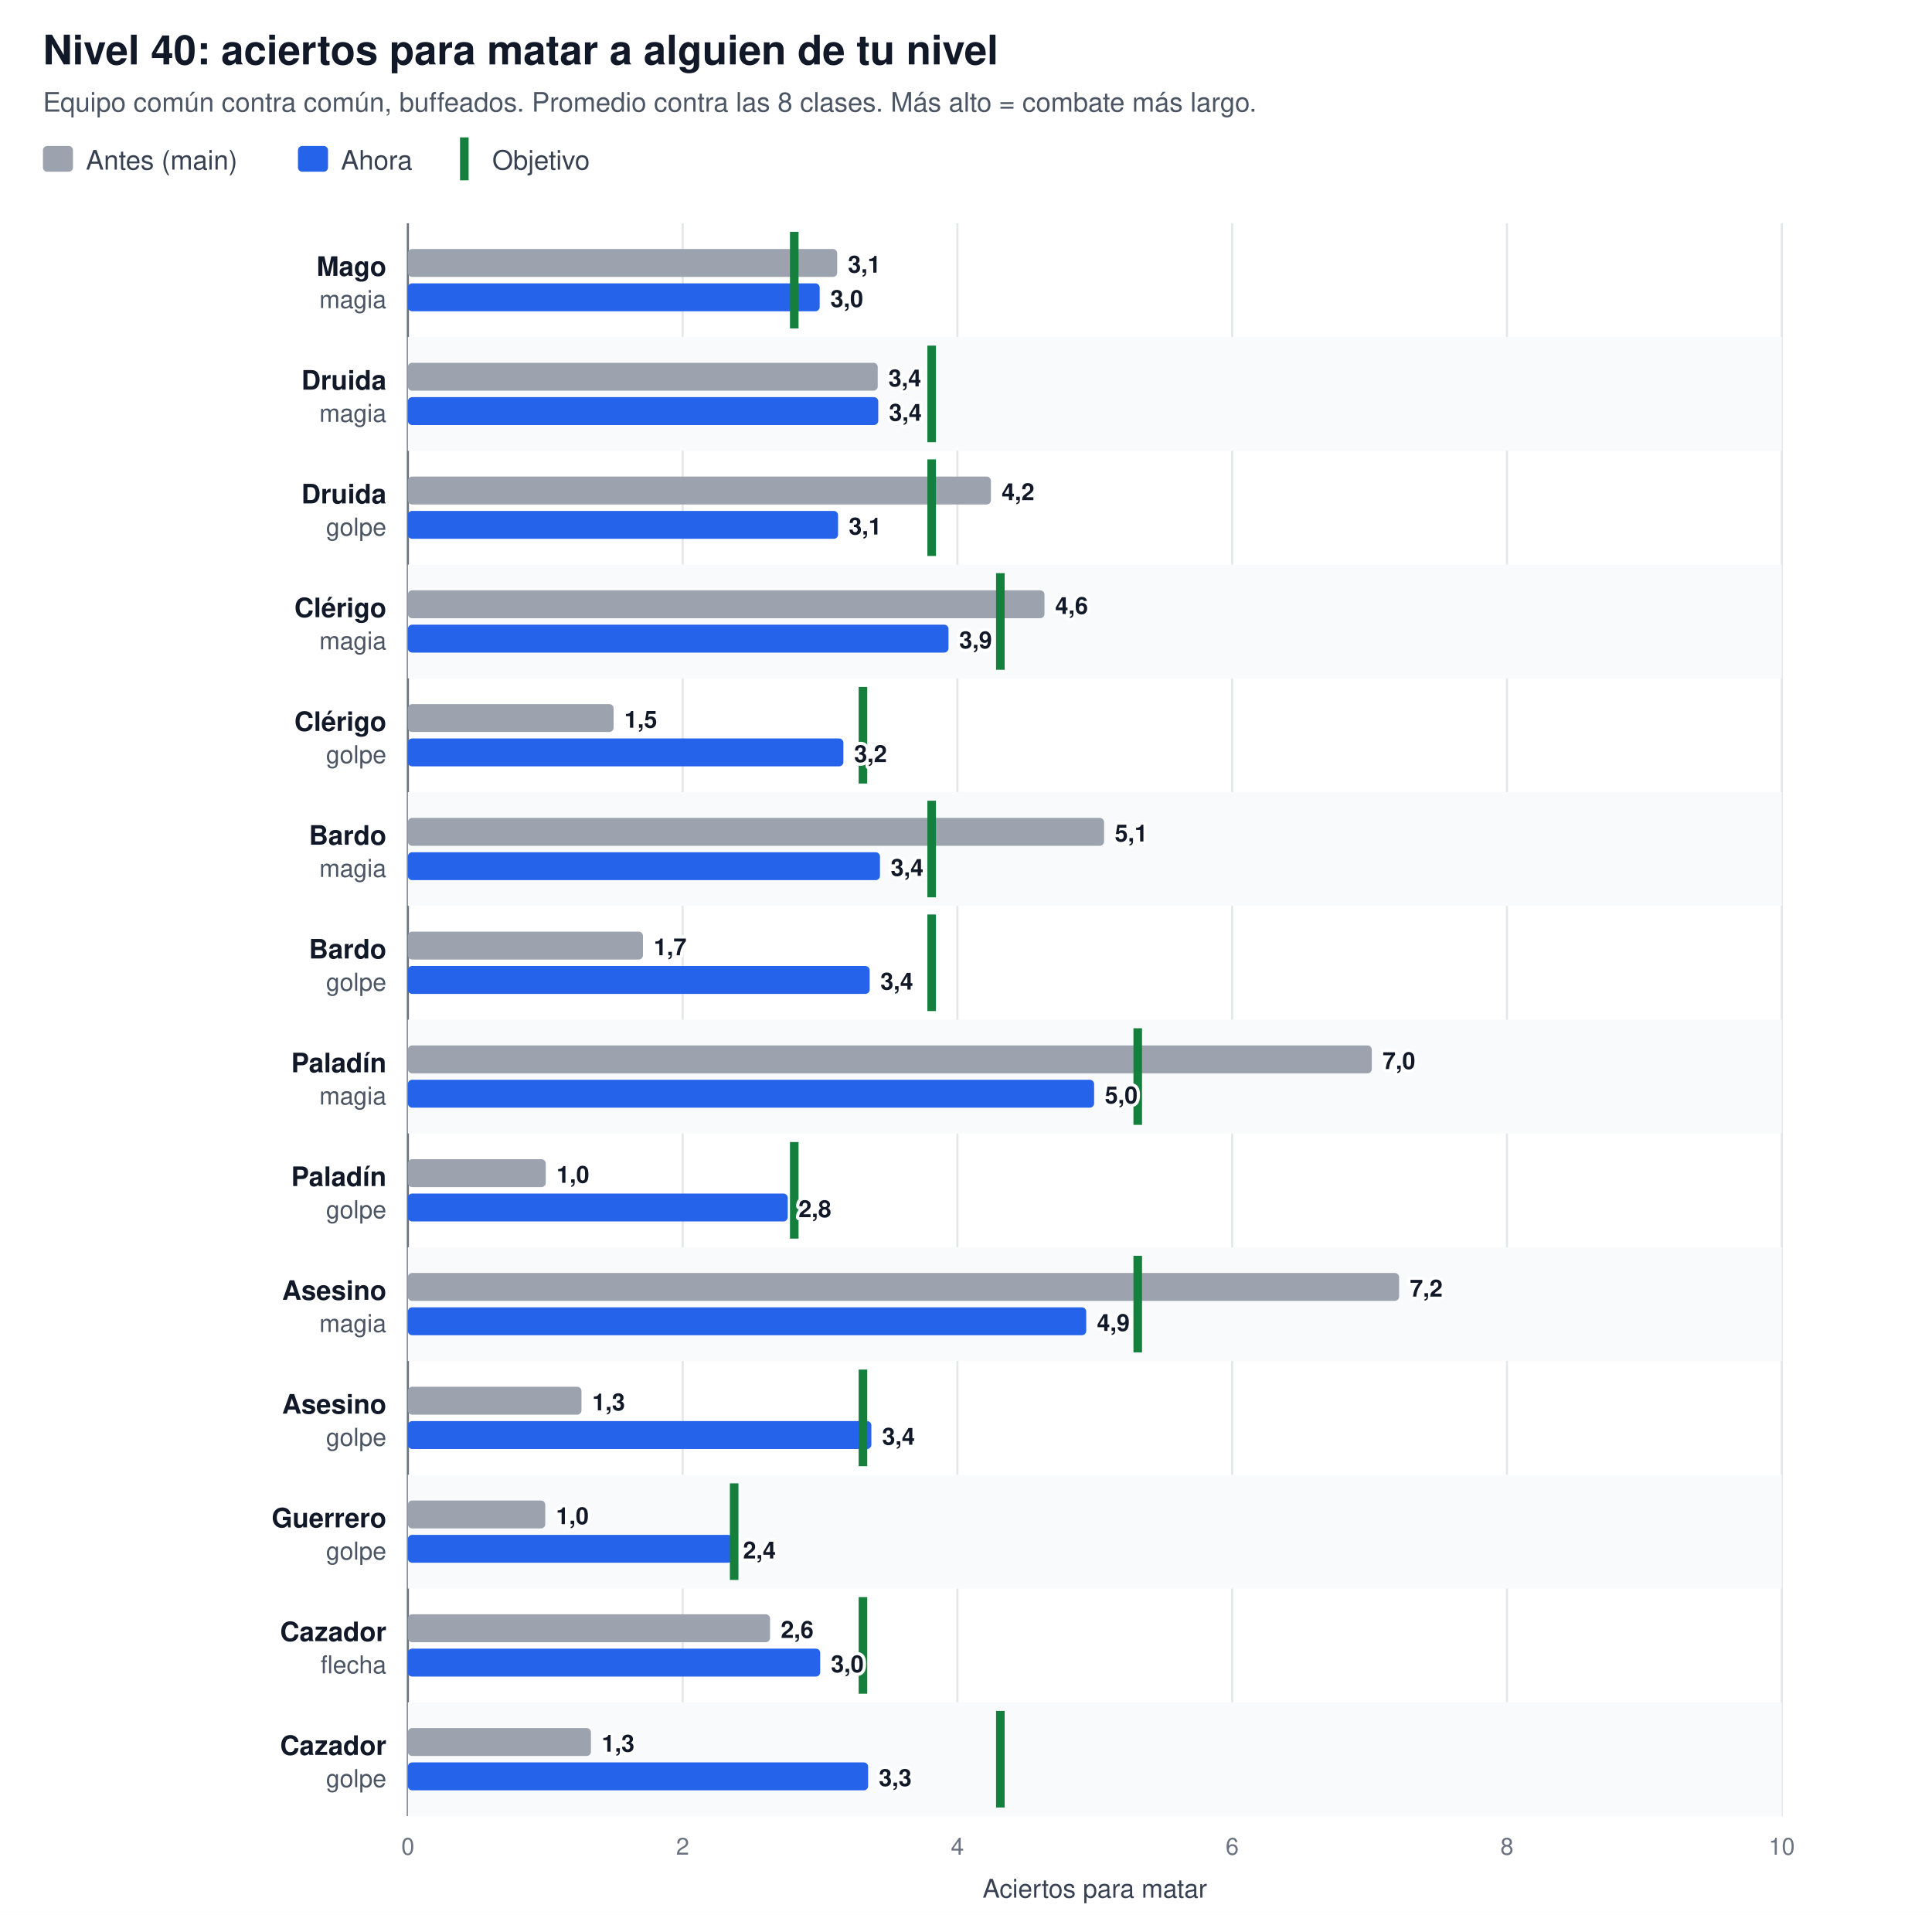
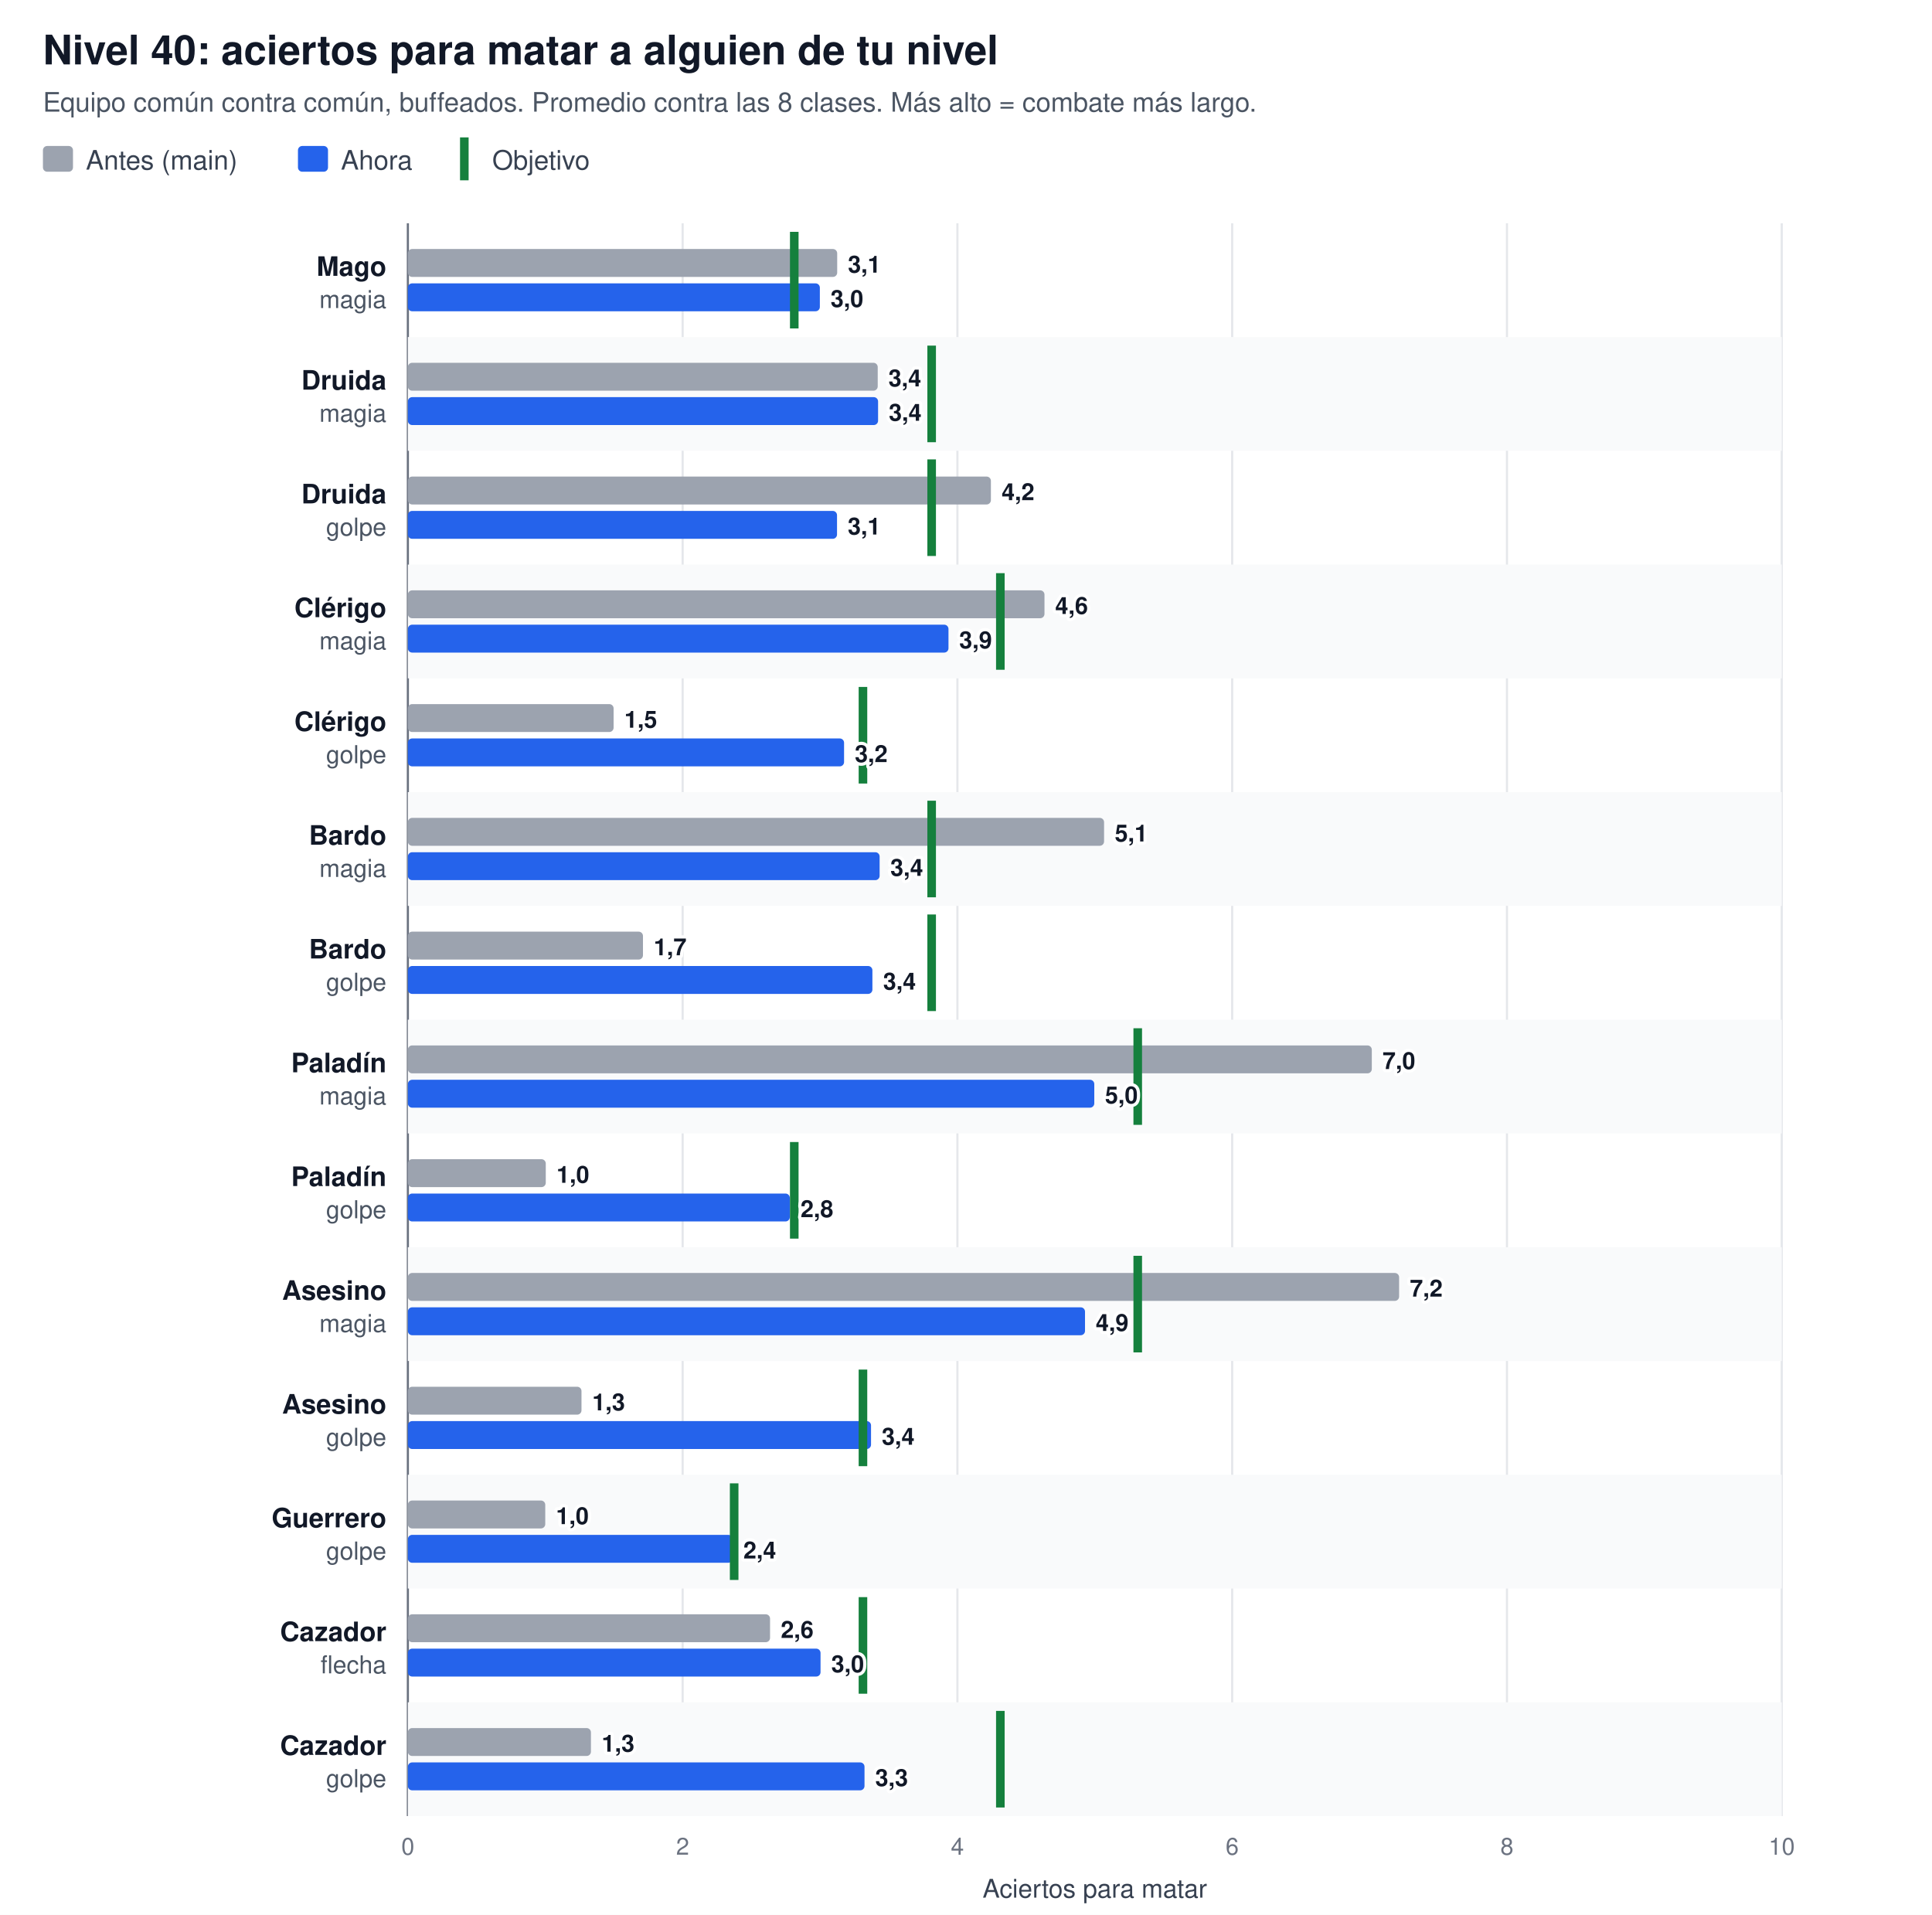
<svg xmlns="http://www.w3.org/2000/svg" width="900" height="892" viewBox="0 0 900 892" font-family="Helvetica, Arial, sans-serif">
  <rect width="100%" height="100%" fill="#ffffff" />
  <text x="20" y="30" font-size="19" font-weight="700" fill="#111827">Nivel 40: aciertos para matar a alguien de tu nivel</text>
  <text x="20" y="52" font-size="12.5" fill="#4b5563">Equipo común contra común, buffeados. Promedio contra las 8 clases. Más alto = combate más largo.</text>
  <rect x="20" y="68" width="14" height="12" fill="#9ca3af" rx="2" />
  <text x="40" y="79" font-size="12.5" fill="#374151">Antes (main)</text>
  <rect x="138.8" y="68" width="14" height="12" fill="#2563eb" rx="2" />
  <text x="158.8" y="79" font-size="12.5" fill="#374151">Ahora</text>
  <rect x="214.3" y="64" width="4" height="20" fill="#15803d" />
  <text x="229.3" y="79" font-size="12.5" fill="#374151">Objetivo</text>
  <line x1="190" y1="104" x2="190" y2="846" stroke="#6b7280" stroke-width="1" />
  <text x="190" y="864" font-size="11" text-anchor="middle" fill="#6b7280">0</text>
  <line x1="318" y1="104" x2="318" y2="846" stroke="#e5e7eb" stroke-width="1" />
  <text x="318" y="864" font-size="11" text-anchor="middle" fill="#6b7280">2</text>
  <line x1="446" y1="104" x2="446" y2="846" stroke="#e5e7eb" stroke-width="1" />
  <text x="446" y="864" font-size="11" text-anchor="middle" fill="#6b7280">4</text>
  <line x1="574" y1="104" x2="574" y2="846" stroke="#e5e7eb" stroke-width="1" />
  <text x="574" y="864" font-size="11" text-anchor="middle" fill="#6b7280">6</text>
  <line x1="702" y1="104" x2="702" y2="846" stroke="#e5e7eb" stroke-width="1" />
  <text x="702" y="864" font-size="11" text-anchor="middle" fill="#6b7280">8</text>
  <line x1="830" y1="104" x2="830" y2="846" stroke="#e5e7eb" stroke-width="1" />
  <text x="830" y="864" font-size="11" text-anchor="middle" fill="#6b7280">10</text>
  <text x="510" y="884" font-size="12" text-anchor="middle" fill="#374151">Aciertos para matar</text>
  <text x="180" y="128.5" font-size="12.5" font-weight="600" text-anchor="end" fill="#111827">Mago</text>
  <text x="180" y="143.5" font-size="11.5" text-anchor="end" fill="#4b5563">magia</text>
  <rect x="190" y="116" width="200" height="13" fill="#9ca3af" rx="2" />
-   <rect x="190" y="132" width="191.84" height="13" fill="#2563eb" rx="2" />
+   <rect x="190" y="132" width="191.92" height="13" fill="#2563eb" rx="2" />
  <rect x="368" y="108" width="4" height="45" fill="#15803d" />
  <text x="395" y="127" font-size="11" font-weight="600" fill="#111827" paint-order="stroke" stroke="#ffffff" stroke-width="3" stroke-linejoin="round">3,1</text>
-   <text x="386.84" y="143" font-size="11" font-weight="600" fill="#111827" paint-order="stroke" stroke="#ffffff" stroke-width="3" stroke-linejoin="round">3,0</text>
+   <text x="386.92" y="143" font-size="11" font-weight="600" fill="#111827" paint-order="stroke" stroke="#ffffff" stroke-width="3" stroke-linejoin="round">3,0</text>
  <rect x="190" y="157" width="640" height="53" fill="#f9fafb" />
  <text x="180" y="181.5" font-size="12.5" font-weight="600" text-anchor="end" fill="#111827">Druida</text>
  <text x="180" y="196.5" font-size="11.5" text-anchor="end" fill="#4b5563">magia</text>
  <rect x="190" y="169" width="218.88" height="13" fill="#9ca3af" rx="2" />
-   <rect x="190" y="185" width="219.12" height="13" fill="#2563eb" rx="2" />
+   <rect x="190" y="185" width="219.04" height="13" fill="#2563eb" rx="2" />
  <rect x="432" y="161" width="4" height="45" fill="#15803d" />
  <text x="413.88" y="180" font-size="11" font-weight="600" fill="#111827" paint-order="stroke" stroke="#ffffff" stroke-width="3" stroke-linejoin="round">3,4</text>
-   <text x="414.12" y="196" font-size="11" font-weight="600" fill="#111827" paint-order="stroke" stroke="#ffffff" stroke-width="3" stroke-linejoin="round">3,4</text>
+   <text x="414.04" y="196" font-size="11" font-weight="600" fill="#111827" paint-order="stroke" stroke="#ffffff" stroke-width="3" stroke-linejoin="round">3,4</text>
  <text x="180" y="234.5" font-size="12.5" font-weight="600" text-anchor="end" fill="#111827">Druida</text>
  <text x="180" y="249.5" font-size="11.5" text-anchor="end" fill="#4b5563">golpe</text>
  <rect x="190" y="222" width="271.6" height="13" fill="#9ca3af" rx="2" />
-   <rect x="190" y="238" width="200.4" height="13" fill="#2563eb" rx="2" />
+   <rect x="190" y="238" width="199.92" height="13" fill="#2563eb" rx="2" />
  <rect x="432" y="214" width="4" height="45" fill="#15803d" />
  <text x="466.6" y="233" font-size="11" font-weight="600" fill="#111827" paint-order="stroke" stroke="#ffffff" stroke-width="3" stroke-linejoin="round">4,2</text>
-   <text x="395.4" y="249" font-size="11" font-weight="600" fill="#111827" paint-order="stroke" stroke="#ffffff" stroke-width="3" stroke-linejoin="round">3,1</text>
+   <text x="394.92" y="249" font-size="11" font-weight="600" fill="#111827" paint-order="stroke" stroke="#ffffff" stroke-width="3" stroke-linejoin="round">3,1</text>
  <rect x="190" y="263" width="640" height="53" fill="#f9fafb" />
  <text x="180" y="287.5" font-size="12.5" font-weight="600" text-anchor="end" fill="#111827">Clérigo</text>
  <text x="180" y="302.5" font-size="11.5" text-anchor="end" fill="#4b5563">magia</text>
  <rect x="190" y="275" width="296.56" height="13" fill="#9ca3af" rx="2" />
  <rect x="190" y="291" width="251.84" height="13" fill="#2563eb" rx="2" />
  <rect x="464" y="267" width="4" height="45" fill="#15803d" />
  <text x="491.56" y="286" font-size="11" font-weight="600" fill="#111827" paint-order="stroke" stroke="#ffffff" stroke-width="3" stroke-linejoin="round">4,6</text>
  <text x="446.84" y="302" font-size="11" font-weight="600" fill="#111827" paint-order="stroke" stroke="#ffffff" stroke-width="3" stroke-linejoin="round">3,9</text>
  <text x="180" y="340.5" font-size="12.5" font-weight="600" text-anchor="end" fill="#111827">Clérigo</text>
  <text x="180" y="355.5" font-size="11.5" text-anchor="end" fill="#4b5563">golpe</text>
  <rect x="190" y="328" width="95.84" height="13" fill="#9ca3af" rx="2" />
-   <rect x="190" y="344" width="202.88" height="13" fill="#2563eb" rx="2" />
+   <rect x="190" y="344" width="203.2" height="13" fill="#2563eb" rx="2" />
  <rect x="400" y="320" width="4" height="45" fill="#15803d" />
  <text x="290.84" y="339" font-size="11" font-weight="600" fill="#111827" paint-order="stroke" stroke="#ffffff" stroke-width="3" stroke-linejoin="round">1,5</text>
-   <text x="397.88" y="355" font-size="11" font-weight="600" fill="#111827" paint-order="stroke" stroke="#ffffff" stroke-width="3" stroke-linejoin="round">3,2</text>
+   <text x="398.2" y="355" font-size="11" font-weight="600" fill="#111827" paint-order="stroke" stroke="#ffffff" stroke-width="3" stroke-linejoin="round">3,2</text>
  <rect x="190" y="369" width="640" height="53" fill="#f9fafb" />
  <text x="180" y="393.5" font-size="12.5" font-weight="600" text-anchor="end" fill="#111827">Bardo</text>
  <text x="180" y="408.5" font-size="11.5" text-anchor="end" fill="#4b5563">magia</text>
  <rect x="190" y="381" width="324.32" height="13" fill="#9ca3af" rx="2" />
-   <rect x="190" y="397" width="219.92" height="13" fill="#2563eb" rx="2" />
+   <rect x="190" y="397" width="219.76" height="13" fill="#2563eb" rx="2" />
  <rect x="432" y="373" width="4" height="45" fill="#15803d" />
  <text x="519.32" y="392" font-size="11" font-weight="600" fill="#111827" paint-order="stroke" stroke="#ffffff" stroke-width="3" stroke-linejoin="round">5,1</text>
-   <text x="414.92" y="408" font-size="11" font-weight="600" fill="#111827" paint-order="stroke" stroke="#ffffff" stroke-width="3" stroke-linejoin="round">3,4</text>
+   <text x="414.76" y="408" font-size="11" font-weight="600" fill="#111827" paint-order="stroke" stroke="#ffffff" stroke-width="3" stroke-linejoin="round">3,4</text>
  <text x="180" y="446.5" font-size="12.5" font-weight="600" text-anchor="end" fill="#111827">Bardo</text>
  <text x="180" y="461.5" font-size="11.5" text-anchor="end" fill="#4b5563">golpe</text>
  <rect x="190" y="434" width="109.52" height="13" fill="#9ca3af" rx="2" />
-   <rect x="190" y="450" width="215.12" height="13" fill="#2563eb" rx="2" />
+   <rect x="190" y="450" width="216.4" height="13" fill="#2563eb" rx="2" />
  <rect x="432" y="426" width="4" height="45" fill="#15803d" />
  <text x="304.52" y="445" font-size="11" font-weight="600" fill="#111827" paint-order="stroke" stroke="#ffffff" stroke-width="3" stroke-linejoin="round">1,7</text>
-   <text x="410.12" y="461" font-size="11" font-weight="600" fill="#111827" paint-order="stroke" stroke="#ffffff" stroke-width="3" stroke-linejoin="round">3,4</text>
+   <text x="411.4" y="461" font-size="11" font-weight="600" fill="#111827" paint-order="stroke" stroke="#ffffff" stroke-width="3" stroke-linejoin="round">3,4</text>
  <rect x="190" y="475" width="640" height="53" fill="#f9fafb" />
  <text x="180" y="499.5" font-size="12.5" font-weight="600" text-anchor="end" fill="#111827">Paladín</text>
  <text x="180" y="514.5" font-size="11.5" text-anchor="end" fill="#4b5563">magia</text>
  <rect x="190" y="487" width="449.04" height="13" fill="#9ca3af" rx="2" />
-   <rect x="190" y="503" width="319.68" height="13" fill="#2563eb" rx="2" />
+   <rect x="190" y="503" width="319.76" height="13" fill="#2563eb" rx="2" />
  <rect x="528" y="479" width="4" height="45" fill="#15803d" />
  <text x="644.04" y="498" font-size="11" font-weight="600" fill="#111827" paint-order="stroke" stroke="#ffffff" stroke-width="3" stroke-linejoin="round">7,0</text>
-   <text x="514.68" y="514" font-size="11" font-weight="600" fill="#111827" paint-order="stroke" stroke="#ffffff" stroke-width="3" stroke-linejoin="round">5,0</text>
+   <text x="514.76" y="514" font-size="11" font-weight="600" fill="#111827" paint-order="stroke" stroke="#ffffff" stroke-width="3" stroke-linejoin="round">5,0</text>
  <text x="180" y="552.5" font-size="12.5" font-weight="600" text-anchor="end" fill="#111827">Paladín</text>
  <text x="180" y="567.5" font-size="11.5" text-anchor="end" fill="#4b5563">golpe</text>
  <rect x="190" y="540" width="64.24" height="13" fill="#9ca3af" rx="2" />
-   <rect x="190" y="556" width="176.96" height="13" fill="#2563eb" rx="2" />
+   <rect x="190" y="556" width="177.92" height="13" fill="#2563eb" rx="2" />
  <rect x="368" y="532" width="4" height="45" fill="#15803d" />
  <text x="259.24" y="551" font-size="11" font-weight="600" fill="#111827" paint-order="stroke" stroke="#ffffff" stroke-width="3" stroke-linejoin="round">1,0</text>
-   <text x="371.96" y="567" font-size="11" font-weight="600" fill="#111827" paint-order="stroke" stroke="#ffffff" stroke-width="3" stroke-linejoin="round">2,8</text>
+   <text x="372.92" y="567" font-size="11" font-weight="600" fill="#111827" paint-order="stroke" stroke="#ffffff" stroke-width="3" stroke-linejoin="round">2,8</text>
  <rect x="190" y="581" width="640" height="53" fill="#f9fafb" />
  <text x="180" y="605.5" font-size="12.5" font-weight="600" text-anchor="end" fill="#111827">Asesino</text>
  <text x="180" y="620.5" font-size="11.5" text-anchor="end" fill="#4b5563">magia</text>
  <rect x="190" y="593" width="461.76" height="13" fill="#9ca3af" rx="2" />
-   <rect x="190" y="609" width="316" height="13" fill="#2563eb" rx="2" />
+   <rect x="190" y="609" width="315.44" height="13" fill="#2563eb" rx="2" />
  <rect x="528" y="585" width="4" height="45" fill="#15803d" />
  <text x="656.76" y="604" font-size="11" font-weight="600" fill="#111827" paint-order="stroke" stroke="#ffffff" stroke-width="3" stroke-linejoin="round">7,2</text>
-   <text x="511" y="620" font-size="11" font-weight="600" fill="#111827" paint-order="stroke" stroke="#ffffff" stroke-width="3" stroke-linejoin="round">4,9</text>
+   <text x="510.44" y="620" font-size="11" font-weight="600" fill="#111827" paint-order="stroke" stroke="#ffffff" stroke-width="3" stroke-linejoin="round">4,9</text>
  <text x="180" y="658.5" font-size="12.5" font-weight="600" text-anchor="end" fill="#111827">Asesino</text>
  <text x="180" y="673.5" font-size="11.5" text-anchor="end" fill="#4b5563">golpe</text>
  <rect x="190" y="646" width="80.88" height="13" fill="#9ca3af" rx="2" />
-   <rect x="190" y="662" width="215.92" height="13" fill="#2563eb" rx="2" />
+   <rect x="190" y="662" width="215.76" height="13" fill="#2563eb" rx="2" />
  <rect x="400" y="638" width="4" height="45" fill="#15803d" />
  <text x="275.88" y="657" font-size="11" font-weight="600" fill="#111827" paint-order="stroke" stroke="#ffffff" stroke-width="3" stroke-linejoin="round">1,3</text>
-   <text x="410.92" y="673" font-size="11" font-weight="600" fill="#111827" paint-order="stroke" stroke="#ffffff" stroke-width="3" stroke-linejoin="round">3,4</text>
+   <text x="410.76" y="673" font-size="11" font-weight="600" fill="#111827" paint-order="stroke" stroke="#ffffff" stroke-width="3" stroke-linejoin="round">3,4</text>
  <rect x="190" y="687" width="640" height="53" fill="#f9fafb" />
  <text x="180" y="711.5" font-size="12.5" font-weight="600" text-anchor="end" fill="#111827">Guerrero</text>
  <text x="180" y="726.5" font-size="11.5" text-anchor="end" fill="#4b5563">golpe</text>
  <rect x="190" y="699" width="64" height="13" fill="#9ca3af" rx="2" />
-   <rect x="190" y="715" width="151.12" height="13" fill="#2563eb" rx="2" />
+   <rect x="190" y="715" width="151.28" height="13" fill="#2563eb" rx="2" />
  <rect x="340" y="691" width="4" height="45" fill="#15803d" />
  <text x="259" y="710" font-size="11" font-weight="600" fill="#111827" paint-order="stroke" stroke="#ffffff" stroke-width="3" stroke-linejoin="round">1,0</text>
-   <text x="346.12" y="726" font-size="11" font-weight="600" fill="#111827" paint-order="stroke" stroke="#ffffff" stroke-width="3" stroke-linejoin="round">2,4</text>
+   <text x="346.28" y="726" font-size="11" font-weight="600" fill="#111827" paint-order="stroke" stroke="#ffffff" stroke-width="3" stroke-linejoin="round">2,4</text>
  <text x="180" y="764.5" font-size="12.5" font-weight="600" text-anchor="end" fill="#111827">Cazador</text>
  <text x="180" y="779.5" font-size="11.5" text-anchor="end" fill="#4b5563">flecha</text>
  <rect x="190" y="752" width="168.72" height="13" fill="#9ca3af" rx="2" />
-   <rect x="190" y="768" width="192.08" height="13" fill="#2563eb" rx="2" />
+   <rect x="190" y="768" width="192.24" height="13" fill="#2563eb" rx="2" />
  <rect x="400" y="744" width="4" height="45" fill="#15803d" />
  <text x="363.72" y="763" font-size="11" font-weight="600" fill="#111827" paint-order="stroke" stroke="#ffffff" stroke-width="3" stroke-linejoin="round">2,6</text>
-   <text x="387.08" y="779" font-size="11" font-weight="600" fill="#111827" paint-order="stroke" stroke="#ffffff" stroke-width="3" stroke-linejoin="round">3,0</text>
+   <text x="387.24" y="779" font-size="11" font-weight="600" fill="#111827" paint-order="stroke" stroke="#ffffff" stroke-width="3" stroke-linejoin="round">3,0</text>
  <rect x="190" y="793" width="640" height="53" fill="#f9fafb" />
  <text x="180" y="817.5" font-size="12.5" font-weight="600" text-anchor="end" fill="#111827">Cazador</text>
  <text x="180" y="832.5" font-size="11.5" text-anchor="end" fill="#4b5563">golpe</text>
  <rect x="190" y="805" width="85.28" height="13" fill="#9ca3af" rx="2" />
-   <rect x="190" y="821" width="214.4" height="13" fill="#2563eb" rx="2" />
+   <rect x="190" y="821" width="212.72" height="13" fill="#2563eb" rx="2" />
  <rect x="464" y="797" width="4" height="45" fill="#15803d" />
  <text x="280.28" y="816" font-size="11" font-weight="600" fill="#111827" paint-order="stroke" stroke="#ffffff" stroke-width="3" stroke-linejoin="round">1,3</text>
-   <text x="409.4" y="832" font-size="11" font-weight="600" fill="#111827" paint-order="stroke" stroke="#ffffff" stroke-width="3" stroke-linejoin="round">3,3</text>
+   <text x="407.72" y="832" font-size="11" font-weight="600" fill="#111827" paint-order="stroke" stroke="#ffffff" stroke-width="3" stroke-linejoin="round">3,3</text>
</svg>
